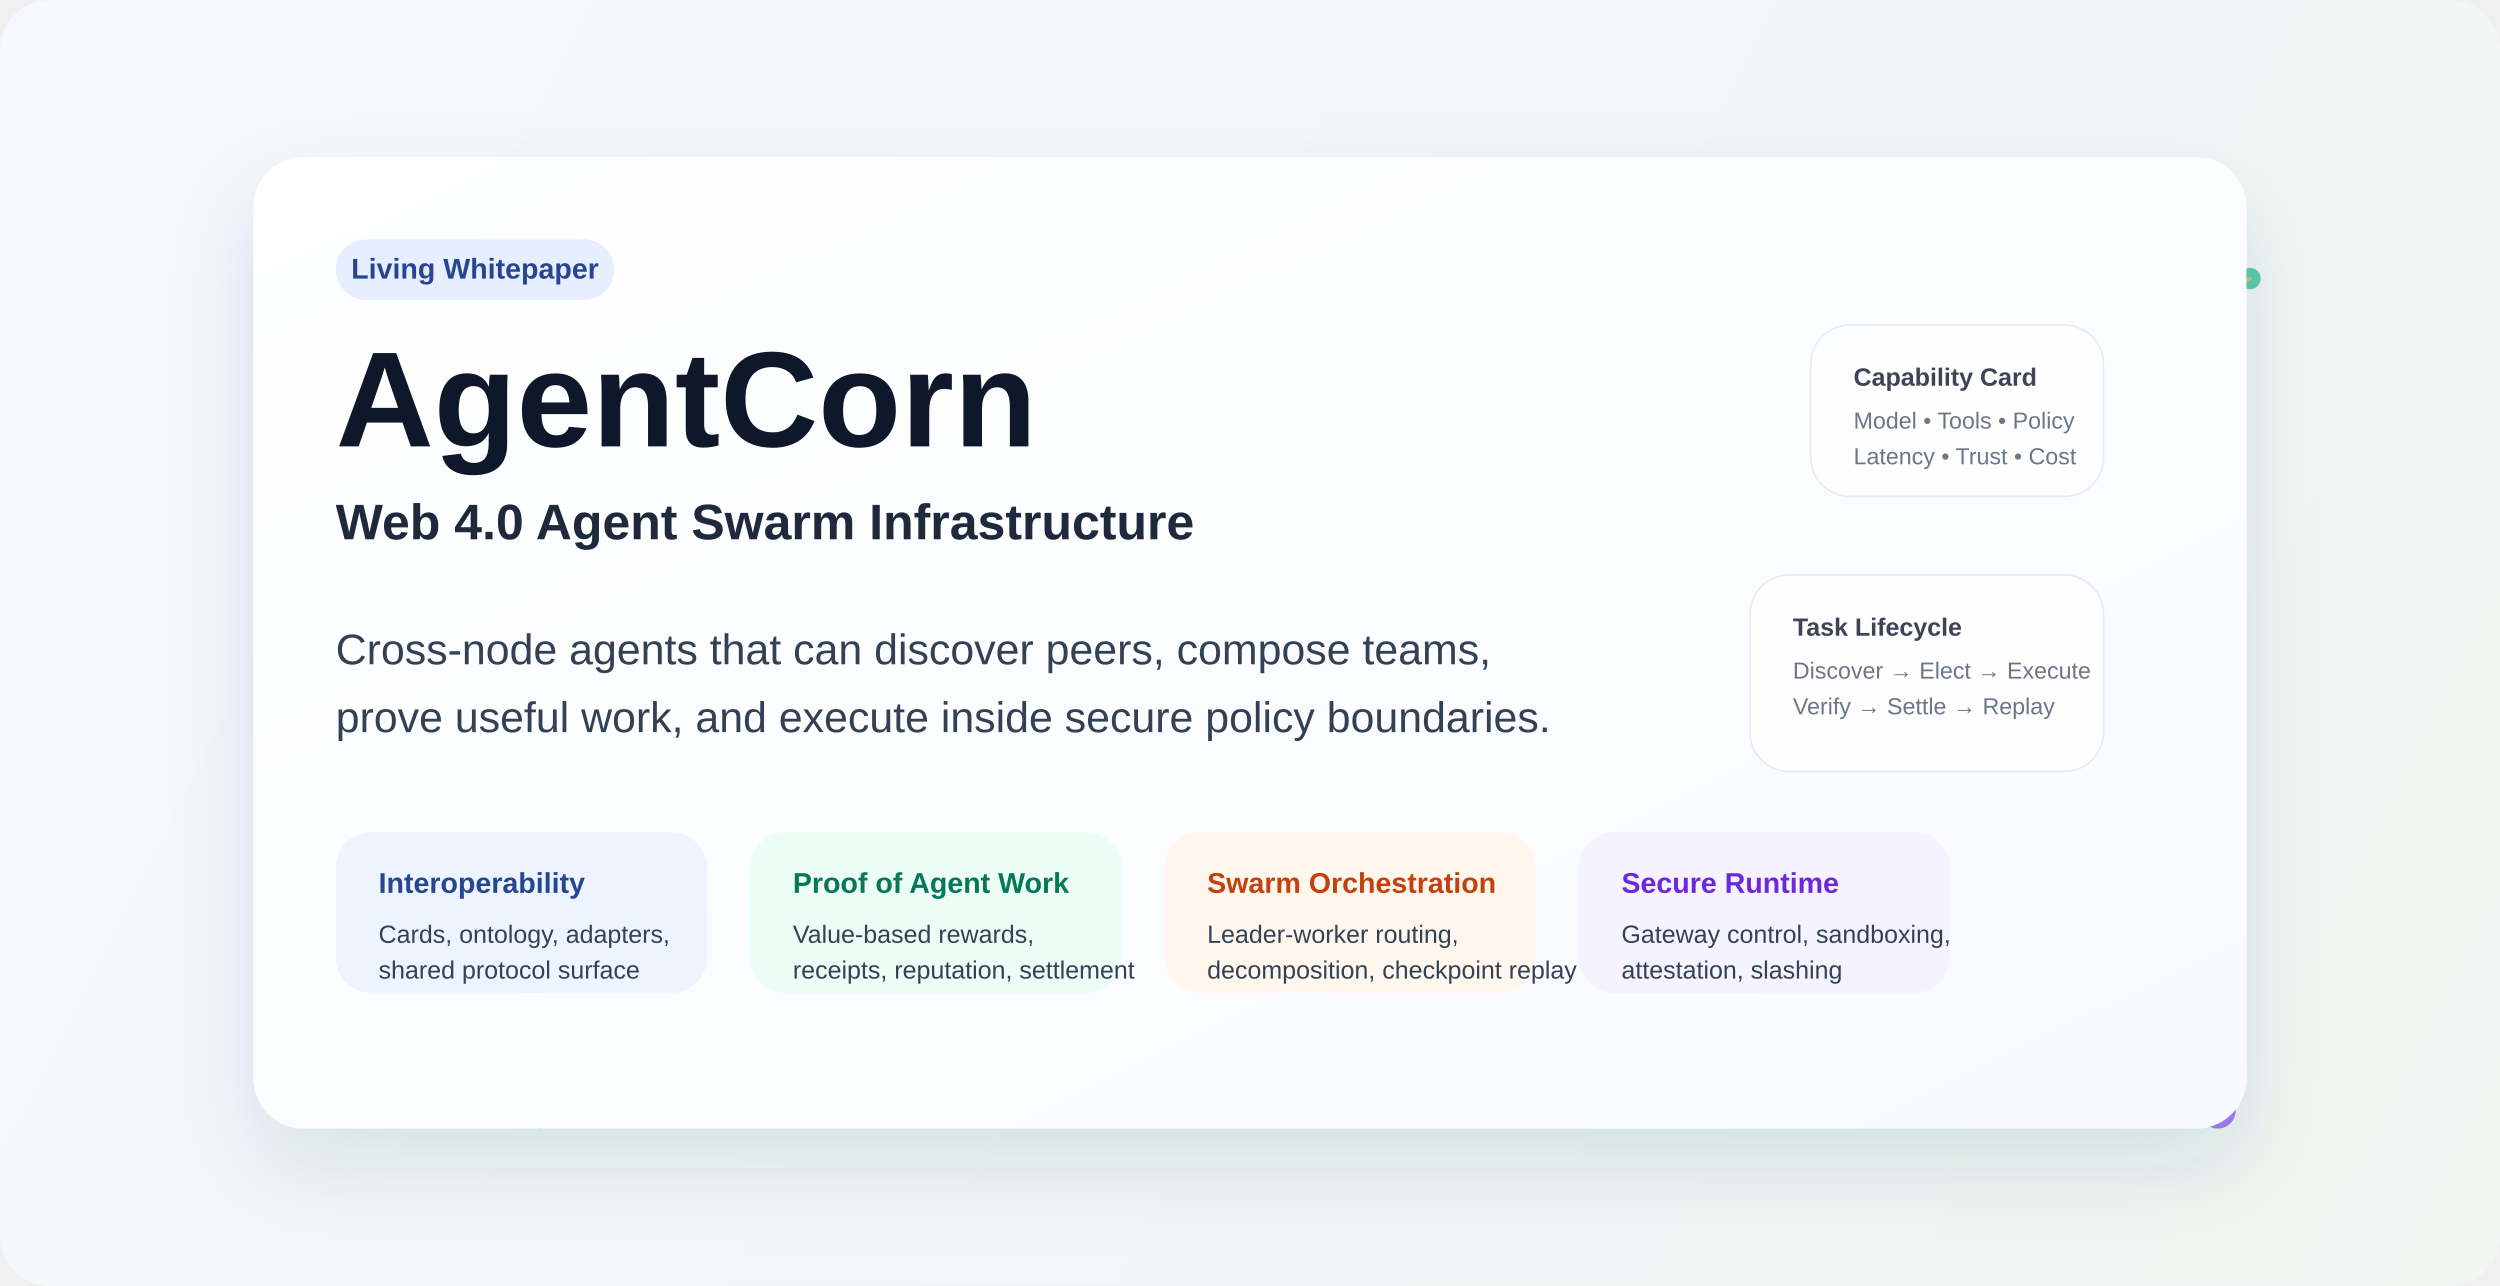
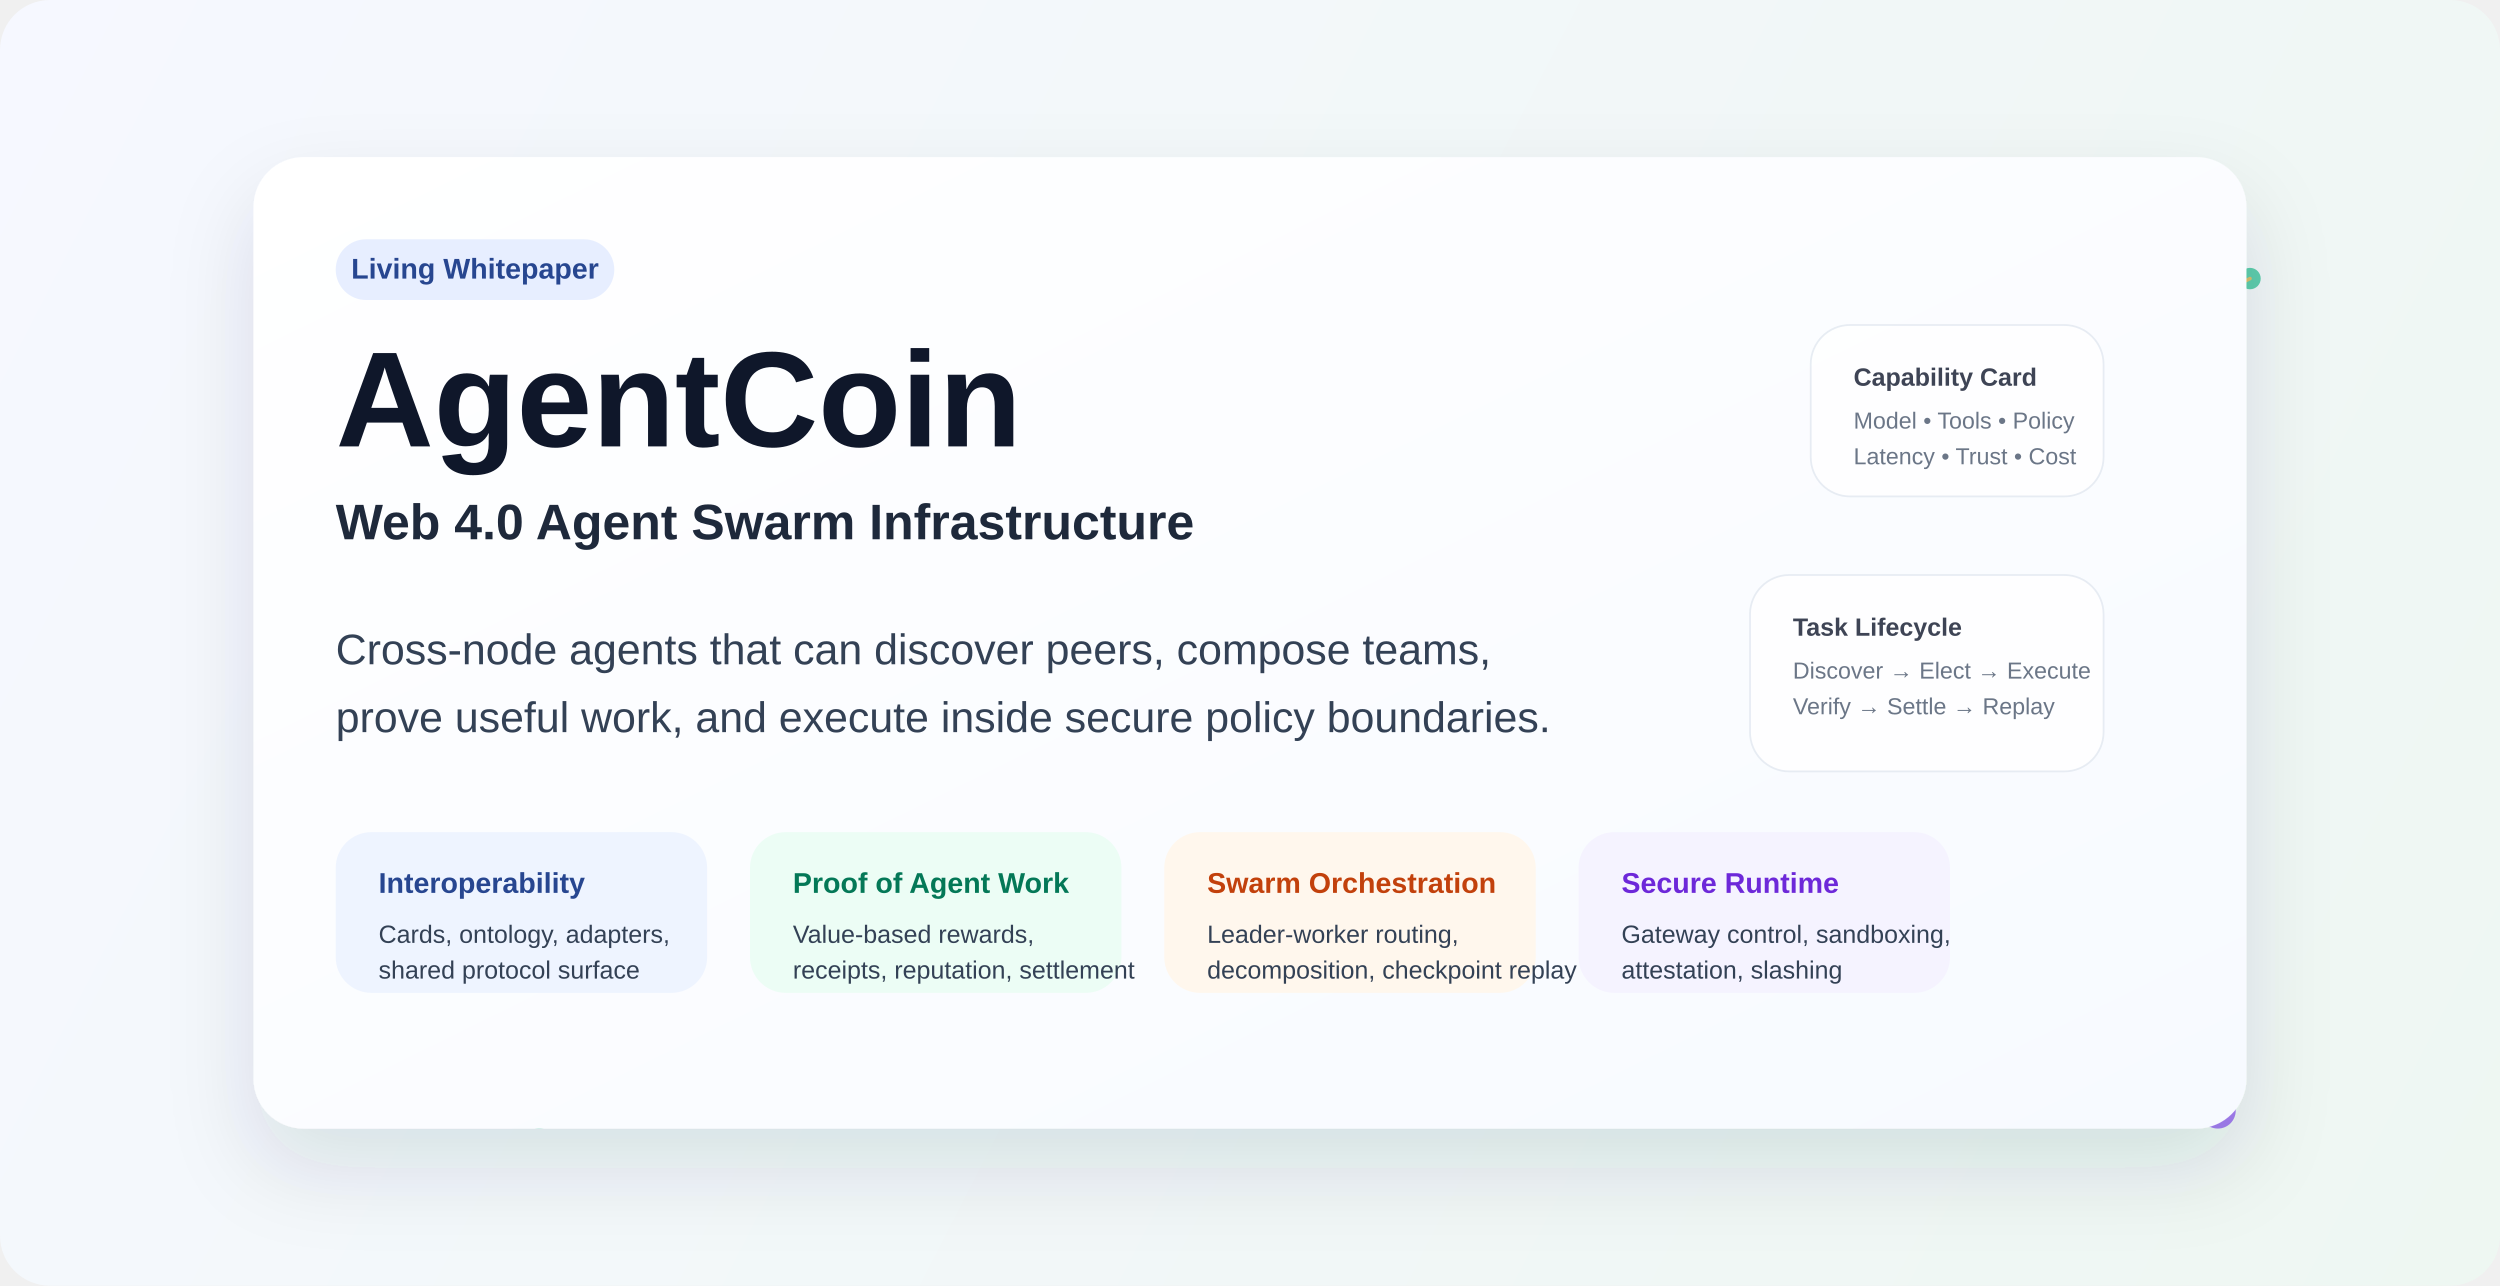
<svg xmlns="http://www.w3.org/2000/svg" width="1400" height="720" viewBox="0 0 1400 720" fill="none">
  <defs>
    <linearGradient id="bg" x1="0" y1="0" x2="1400" y2="720" gradientUnits="userSpaceOnUse">
      <stop stop-color="#F6F8FF" />
      <stop offset="1" stop-color="#EEF7F2" />
    </linearGradient>
    <linearGradient id="strokeA" x1="217" y1="122" x2="1150" y2="584" gradientUnits="userSpaceOnUse">
      <stop stop-color="#3563E9" />
      <stop offset="0.5" stop-color="#10B981" />
      <stop offset="1" stop-color="#F59E0B" />
    </linearGradient>
    <linearGradient id="cardA" x1="0" y1="0" x2="1" y2="1">
      <stop stop-color="#FFFFFF" />
      <stop offset="1" stop-color="#F7FAFF" />
    </linearGradient>
    <filter id="shadow" x="-40" y="-40" width="1480" height="800" filterUnits="userSpaceOnUse" color-interpolation-filters="sRGB">
      <feDropShadow dx="0" dy="22" stdDeviation="24" flood-color="#17324D" flood-opacity="0.12" />
    </filter>
  </defs>
  <rect width="1400" height="720" rx="28" fill="url(#bg)" />
  <g opacity="0.65">
    <circle cx="156" cy="160" r="10" fill="#3563E9" />
    <circle cx="286" cy="126" r="6" fill="#7C3AED" />
    <circle cx="394" cy="202" r="8" fill="#10B981" />
    <circle cx="1030" cy="134" r="8" fill="#F59E0B" />
    <circle cx="1160" cy="206" r="10" fill="#3563E9" />
    <circle cx="1260" cy="156" r="6" fill="#10B981" />
    <circle cx="172" cy="572" r="8" fill="#F59E0B" />
    <circle cx="302" cy="622" r="10" fill="#10B981" />
    <circle cx="1112" cy="574" r="8" fill="#3563E9" />
    <circle cx="1242" cy="622" r="10" fill="#7C3AED" />
    <path d="M156 160L286 126L394 202L700 134L1030 134L1160 206L1260 156" stroke="url(#strokeA)" stroke-width="2" stroke-linecap="round" />
    <path d="M172 572L302 622L612 562L916 622L1112 574L1242 622" stroke="url(#strokeA)" stroke-width="2" stroke-linecap="round" />
    <path d="M394 202L512 310L700 358L912 300L1160 206" stroke="url(#strokeA)" stroke-width="2" stroke-linecap="round" />
    <path d="M302 622L512 458L700 358L916 450L1112 574" stroke="url(#strokeA)" stroke-width="2" stroke-linecap="round" />
  </g>
  <g filter="url(#shadow)">
    <rect x="142" y="88" width="1116" height="544" rx="28" fill="url(#cardA)" />
  </g>
  <rect x="188" y="134" width="156" height="34" rx="17" fill="#E7EEFF" />
  <text x="266" y="156" text-anchor="middle" font-family="Segoe UI, Arial, sans-serif" font-size="16" font-weight="700" fill="#274690">Living Whitepaper</text>
-   <text x="188" y="250" font-family="Segoe UI, Arial, sans-serif" font-size="76" font-weight="800" fill="#0F172A">AgentCorn</text>
+   <text x="188" y="250" font-family="Segoe UI, Arial, sans-serif" font-size="76" font-weight="800" fill="#0F172A">AgentCoin</text>
  <text x="188" y="302" font-family="Segoe UI, Arial, sans-serif" font-size="28" font-weight="600" fill="#1E293B">Web 4.0 Agent Swarm Infrastructure</text>
  <text x="188" y="372" font-family="Segoe UI, Arial, sans-serif" font-size="24" fill="#334155">
    <tspan x="188" dy="0">Cross-node agents that can discover peers, compose teams,</tspan>
    <tspan x="188" dy="38">prove useful work, and execute inside secure policy boundaries.</tspan>
  </text>
  <g>
    <rect x="188" y="466" width="208" height="90" rx="20" fill="#EEF4FF" />
    <text x="212" y="500" font-family="Segoe UI, Arial, sans-serif" font-size="16" font-weight="700" fill="#274690">Interoperability</text>
    <text x="212" y="528" font-family="Segoe UI, Arial, sans-serif" font-size="14" fill="#334155">Cards, ontology, adapters,</text>
    <text x="212" y="548" font-family="Segoe UI, Arial, sans-serif" font-size="14" fill="#334155">shared protocol surface</text>
  </g>
  <g>
    <rect x="420" y="466" width="208" height="90" rx="20" fill="#ECFDF5" />
    <text x="444" y="500" font-family="Segoe UI, Arial, sans-serif" font-size="16" font-weight="700" fill="#047857">Proof of Agent Work</text>
    <text x="444" y="528" font-family="Segoe UI, Arial, sans-serif" font-size="14" fill="#334155">Value-based rewards,</text>
    <text x="444" y="548" font-family="Segoe UI, Arial, sans-serif" font-size="14" fill="#334155">receipts, reputation, settlement</text>
  </g>
  <g>
    <rect x="652" y="466" width="208" height="90" rx="20" fill="#FFF7ED" />
    <text x="676" y="500" font-family="Segoe UI, Arial, sans-serif" font-size="16" font-weight="700" fill="#C2410C">Swarm Orchestration</text>
    <text x="676" y="528" font-family="Segoe UI, Arial, sans-serif" font-size="14" fill="#334155">Leader-worker routing,</text>
    <text x="676" y="548" font-family="Segoe UI, Arial, sans-serif" font-size="14" fill="#334155">decomposition, checkpoint replay</text>
  </g>
  <g>
    <rect x="884" y="466" width="208" height="90" rx="20" fill="#F5F3FF" />
    <text x="908" y="500" font-family="Segoe UI, Arial, sans-serif" font-size="16" font-weight="700" fill="#6D28D9">Secure Runtime</text>
    <text x="908" y="528" font-family="Segoe UI, Arial, sans-serif" font-size="14" fill="#334155">Gateway control, sandboxing,</text>
    <text x="908" y="548" font-family="Segoe UI, Arial, sans-serif" font-size="14" fill="#334155">attestation, slashing</text>
  </g>
  <g opacity="0.8">
    <rect x="1014" y="182" width="164" height="96" rx="22" fill="#FFFFFF" stroke="#E2E8F0" />
    <text x="1038" y="216" font-family="Segoe UI, Arial, sans-serif" font-size="14" font-weight="700" fill="#0F172A">Capability Card</text>
    <text x="1038" y="240" font-family="Segoe UI, Arial, sans-serif" font-size="13" fill="#475569">Model • Tools • Policy</text>
    <text x="1038" y="260" font-family="Segoe UI, Arial, sans-serif" font-size="13" fill="#475569">Latency • Trust • Cost</text>
  </g>
  <g opacity="0.8">
    <rect x="980" y="322" width="198" height="110" rx="22" fill="#FFFFFF" stroke="#E2E8F0" />
    <text x="1004" y="356" font-family="Segoe UI, Arial, sans-serif" font-size="14" font-weight="700" fill="#0F172A">Task Lifecycle</text>
    <text x="1004" y="380" font-family="Segoe UI, Arial, sans-serif" font-size="13" fill="#475569">Discover → Elect → Execute</text>
    <text x="1004" y="400" font-family="Segoe UI, Arial, sans-serif" font-size="13" fill="#475569">Verify → Settle → Replay</text>
  </g>
</svg>
